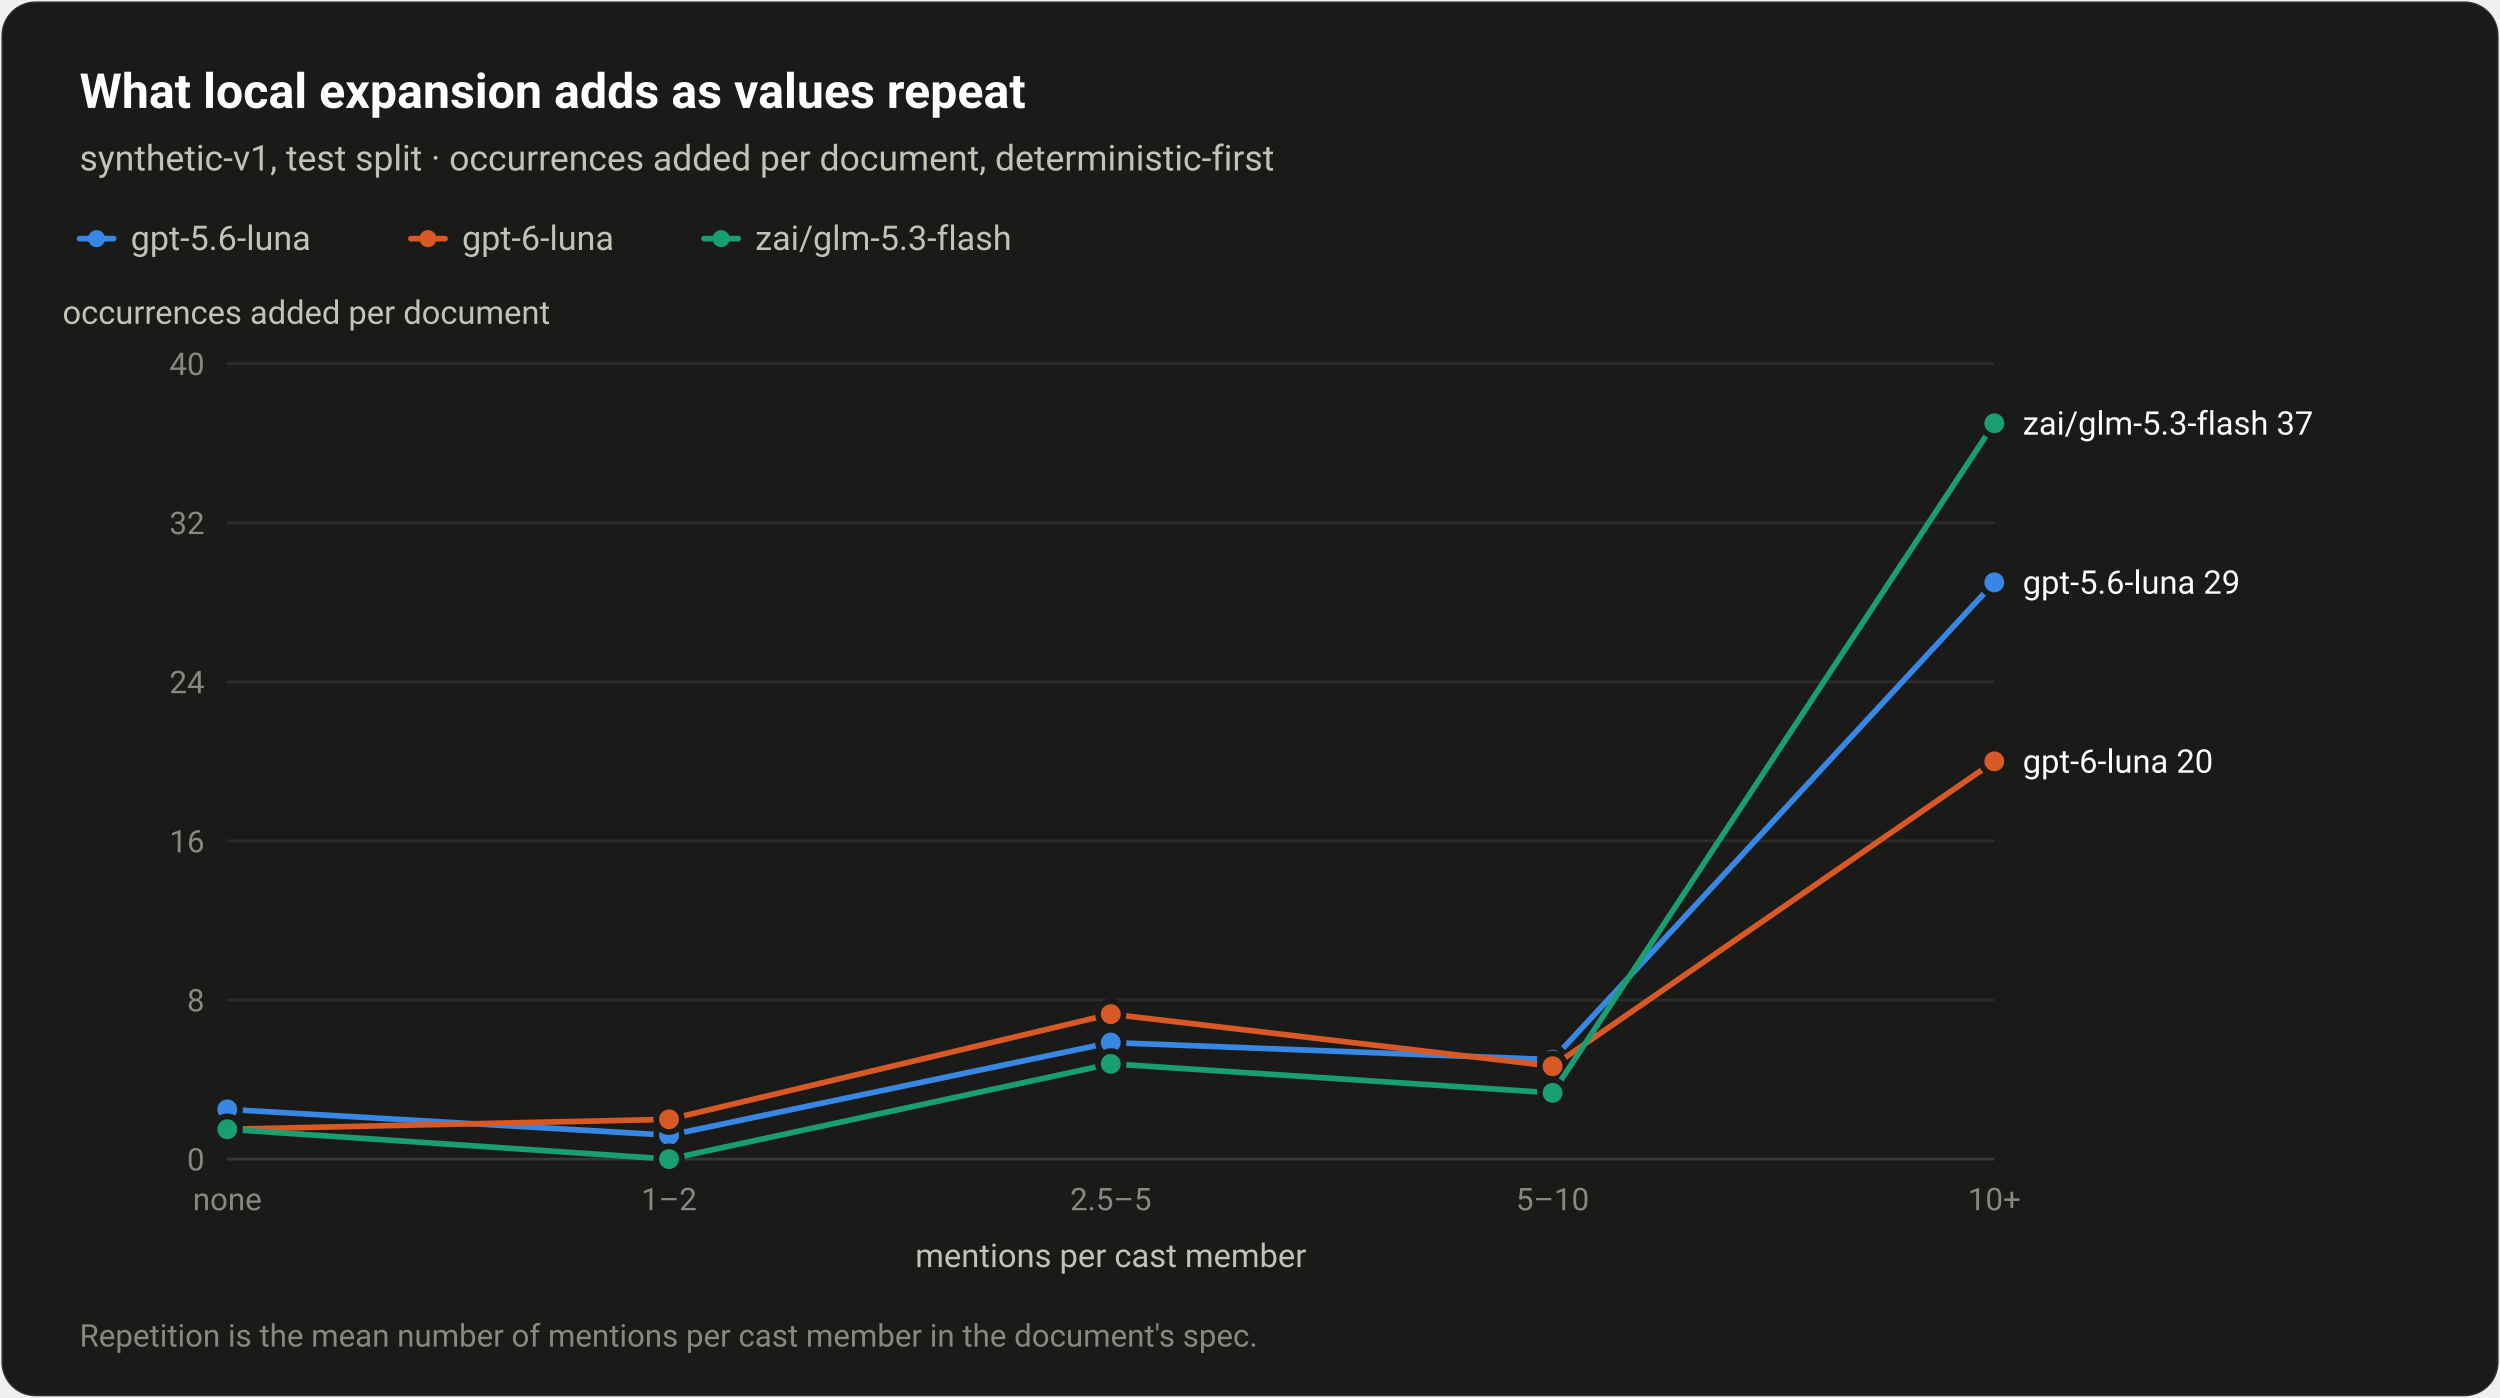
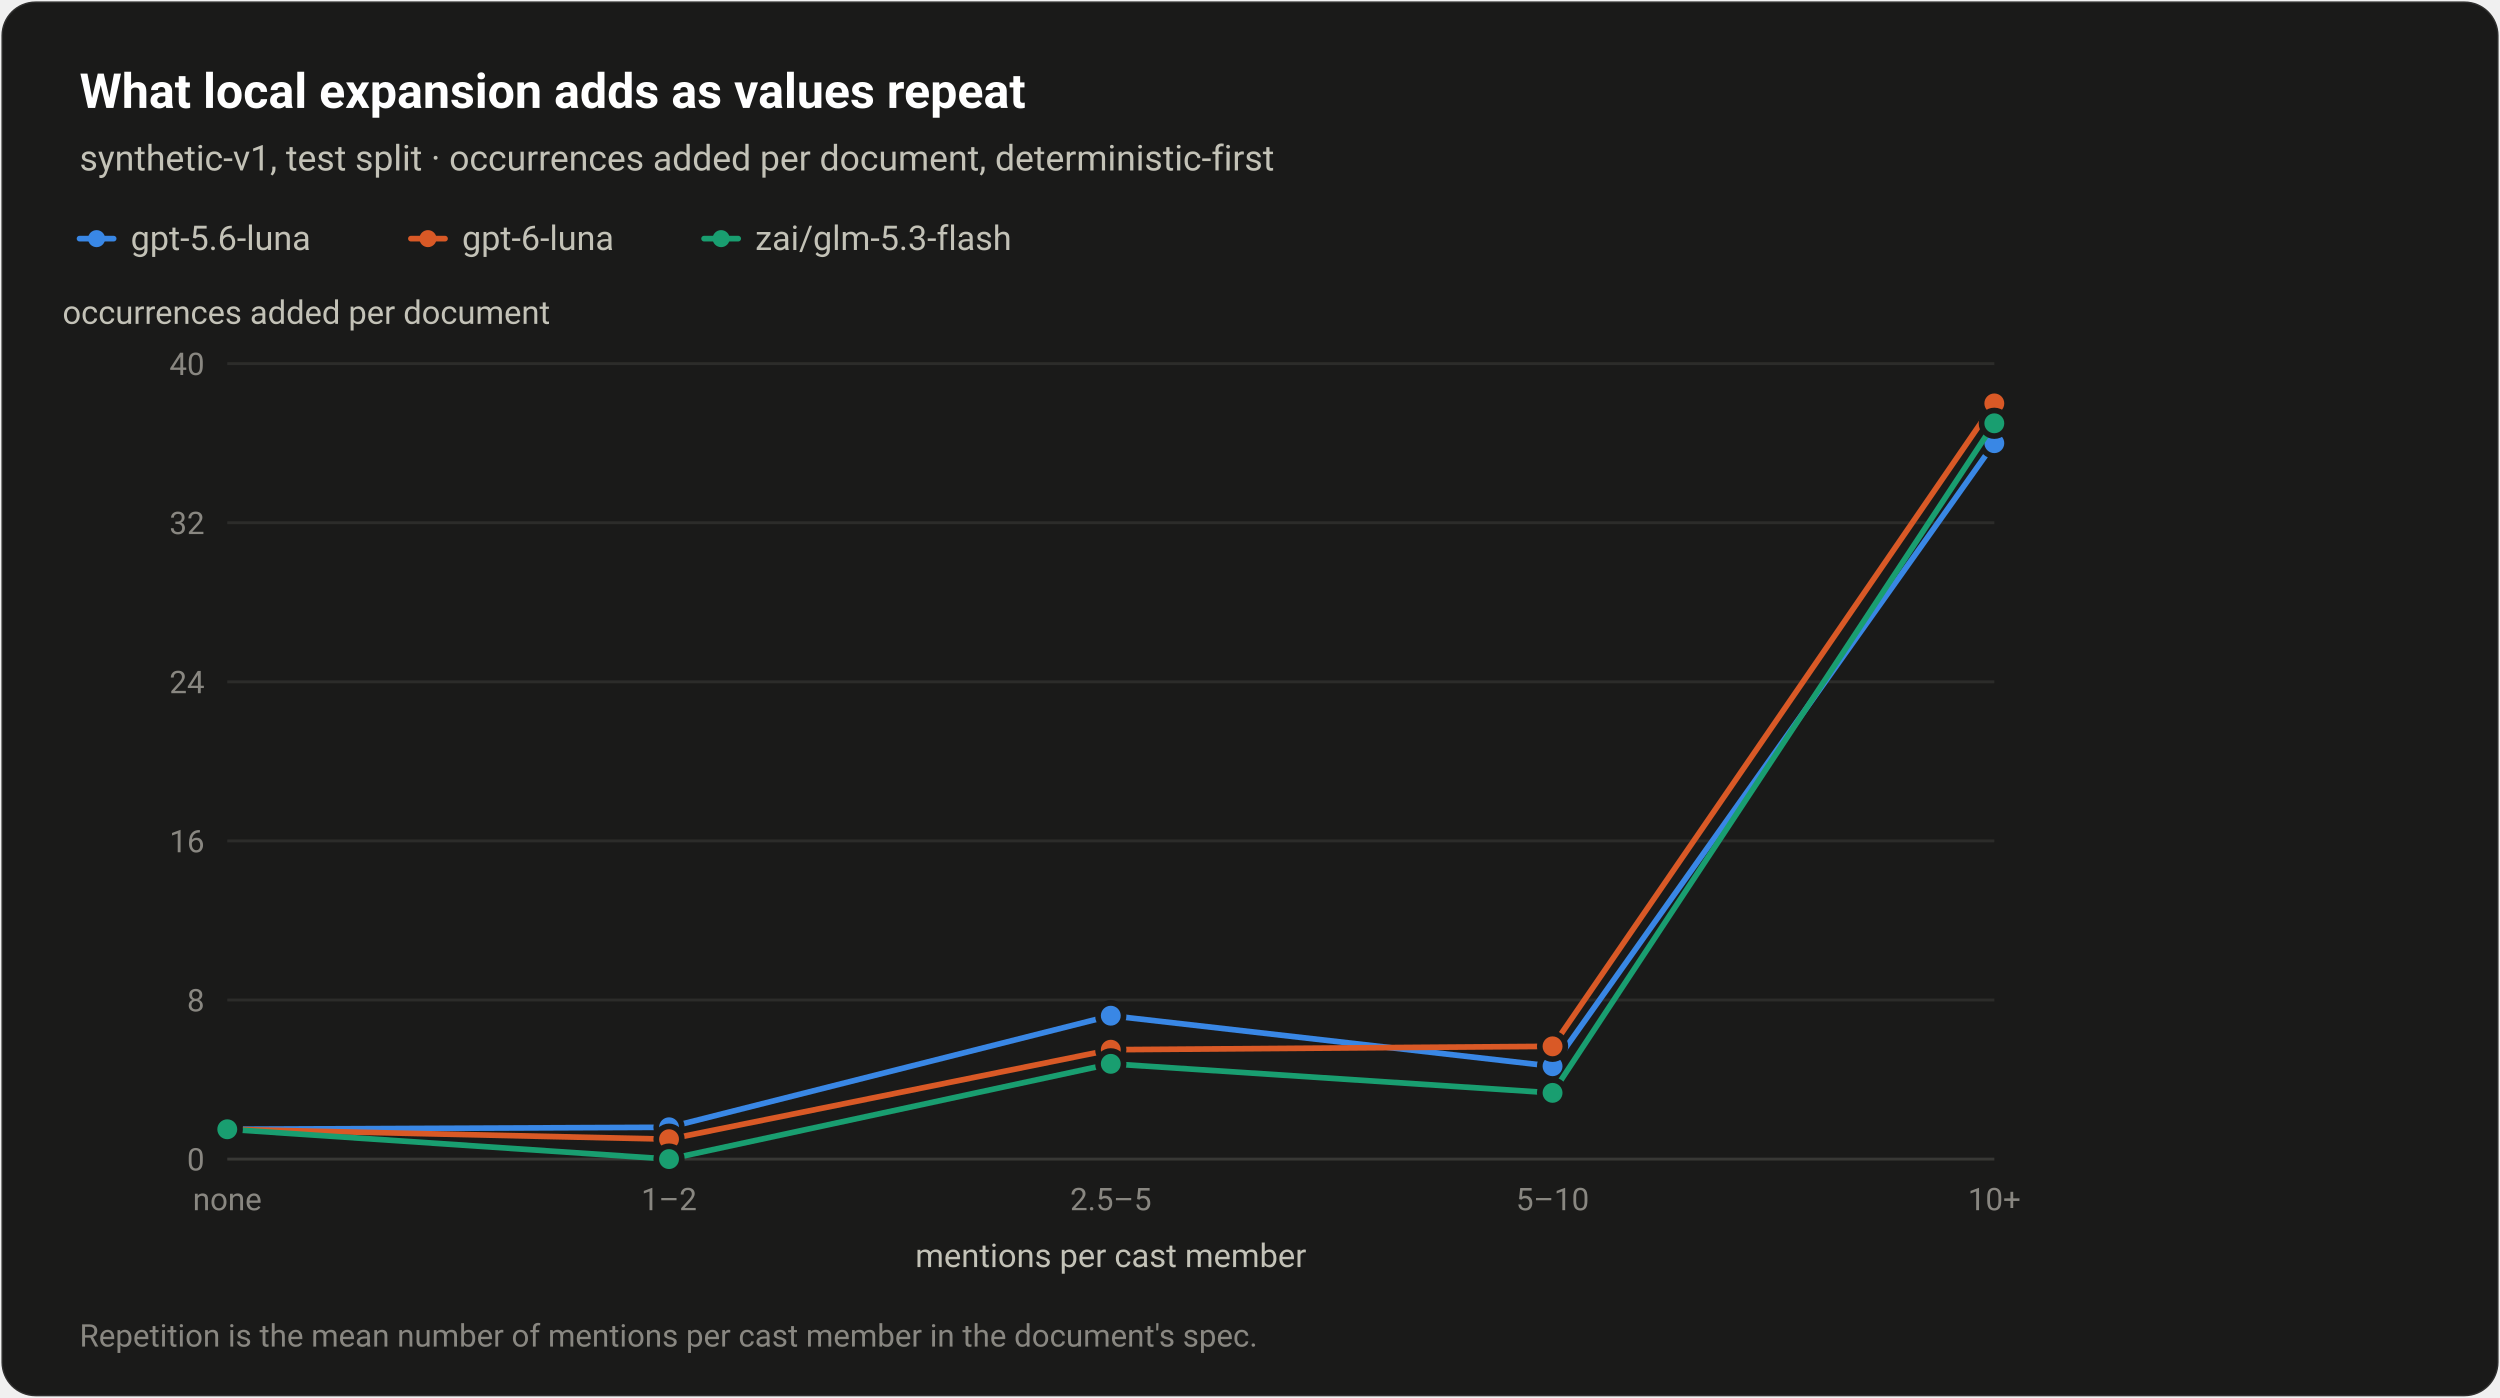
<svg xmlns="http://www.w3.org/2000/svg" width="880" height="492" viewBox="0 0 880 492" role="img" aria-labelledby="t d" font-family="system-ui, -apple-system, &quot;Segoe UI&quot;, Roboto, sans-serif">
  <rect x="0.5" y="0.5" width="879" height="491" rx="12" fill="#1a1a19" stroke="rgba(255,255,255,0.10)" />
  <text x="28" y="38" font-size="17" font-weight="600" fill="#ffffff">What local expansion adds as values repeat</text>
  <text x="28" y="60" font-size="12.5" fill="#c3c2b7">synthetic-v1, test split · occurrences added per document, deterministic-first</text>
  <line x1="28" y1="84" x2="40" y2="84" stroke="#3987e5" stroke-width="2" stroke-linecap="round" />
  <circle cx="34" cy="84" r="3" fill="#3987e5" />
  <text x="46" y="88" font-size="12" fill="#c3c2b7">gpt-5.6-luna</text>
  <line x1="144.64" y1="84" x2="156.64" y2="84" stroke="#d95926" stroke-width="2" stroke-linecap="round" />
  <circle cx="150.64" cy="84" r="3" fill="#d95926" />
  <text x="162.64" y="88" font-size="12" fill="#c3c2b7">gpt-6-luna</text>
  <line x1="247.84" y1="84" x2="259.84" y2="84" stroke="#199e70" stroke-width="2" stroke-linecap="round" />
  <circle cx="253.84" cy="84" r="3" fill="#199e70" />
  <text x="265.84" y="88" font-size="12" fill="#c3c2b7">zai/glm-5.3-flash</text>
  <line x1="80" y1="408" x2="702" y2="408" stroke="#383835" />
  <text x="72" y="412" font-size="11" fill="#898781" text-anchor="end">0</text>
  <line x1="80" y1="352" x2="702" y2="352" stroke="#2c2c2a" />
  <text x="72" y="356" font-size="11" fill="#898781" text-anchor="end">8</text>
  <line x1="80" y1="296" x2="702" y2="296" stroke="#2c2c2a" />
  <text x="72" y="300" font-size="11" fill="#898781" text-anchor="end">16</text>
  <line x1="80" y1="240" x2="702" y2="240" stroke="#2c2c2a" />
  <text x="72" y="244" font-size="11" fill="#898781" text-anchor="end">24</text>
  <line x1="80" y1="184" x2="702" y2="184" stroke="#2c2c2a" />
  <text x="72" y="188" font-size="11" fill="#898781" text-anchor="end">32</text>
  <line x1="80" y1="128" x2="702" y2="128" stroke="#2c2c2a" />
  <text x="72" y="132" font-size="11" fill="#898781" text-anchor="end">40</text>
  <text x="80" y="426" font-size="11" fill="#898781" text-anchor="middle">none</text>
  <text x="235.5" y="426" font-size="11" fill="#898781" text-anchor="middle">1–2</text>
  <text x="391" y="426" font-size="11" fill="#898781" text-anchor="middle">2.5–5</text>
  <text x="546.5" y="426" font-size="11" fill="#898781" text-anchor="middle">5–10</text>
  <text x="702" y="426" font-size="11" fill="#898781" text-anchor="middle">10+</text>
  <text x="391" y="446" font-size="11.5" fill="#c3c2b7" text-anchor="middle">mentions per cast member</text>
  <text x="22" y="114" font-size="11.5" fill="#c3c2b7">occurrences added per document</text>
-   <polyline points="80,390.5 235.5,399.6 391,366.98 546.5,373 702,205" fill="none" stroke="#3987e5" stroke-width="2" stroke-linejoin="round" stroke-linecap="round" />
+   <polyline points="80,397.5 235.5,396.8 391,357.53 546.5,375.31 702,156" fill="none" stroke="#3987e5" stroke-width="2" stroke-linejoin="round" stroke-linecap="round" />
  <g>
-     <circle cx="80" cy="390.5" r="12" fill="transparent" />
-     <circle cx="80" cy="390.5" r="4.5" fill="#3987e5" stroke="#1a1a19" stroke-width="2" />
+     <circle cx="80" cy="397.5" r="12" fill="transparent" />
+     <circle cx="80" cy="397.5" r="4.5" fill="#3987e5" stroke="#1a1a19" stroke-width="2" />
  </g>
  <g>
-     <circle cx="235.5" cy="399.6" r="12" fill="transparent" />
-     <circle cx="235.5" cy="399.6" r="4.5" fill="#3987e5" stroke="#1a1a19" stroke-width="2" />
+     <circle cx="235.5" cy="396.8" r="12" fill="transparent" />
+     <circle cx="235.5" cy="396.8" r="4.5" fill="#3987e5" stroke="#1a1a19" stroke-width="2" />
  </g>
  <g>
-     <circle cx="391" cy="366.98" r="12" fill="transparent" />
-     <circle cx="391" cy="366.98" r="4.5" fill="#3987e5" stroke="#1a1a19" stroke-width="2" />
+     <circle cx="391" cy="357.53" r="12" fill="transparent" />
+     <circle cx="391" cy="357.53" r="4.5" fill="#3987e5" stroke="#1a1a19" stroke-width="2" />
  </g>
  <g>
-     <circle cx="546.5" cy="373" r="12" fill="transparent" />
-     <circle cx="546.5" cy="373" r="4.5" fill="#3987e5" stroke="#1a1a19" stroke-width="2" />
+     <circle cx="546.5" cy="375.31" r="12" fill="transparent" />
+     <circle cx="546.5" cy="375.31" r="4.5" fill="#3987e5" stroke="#1a1a19" stroke-width="2" />
  </g>
  <g>
-     <circle cx="702" cy="205" r="12" fill="transparent" />
-     <circle cx="702" cy="205" r="4.5" fill="#3987e5" stroke="#1a1a19" stroke-width="2" />
+     <circle cx="702" cy="156" r="12" fill="transparent" />
+     <circle cx="702" cy="156" r="4.5" fill="#3987e5" stroke="#1a1a19" stroke-width="2" />
  </g>
-   <polyline points="80,397.5 235.5,394 391,356.97 546.5,375.31 702,268" fill="none" stroke="#d95926" stroke-width="2" stroke-linejoin="round" stroke-linecap="round" />
+   <polyline points="80,397.5 235.5,401 391,369.5 546.5,368.31 702,142" fill="none" stroke="#d95926" stroke-width="2" stroke-linejoin="round" stroke-linecap="round" />
  <g>
    <circle cx="80" cy="397.5" r="12" fill="transparent" />
    <circle cx="80" cy="397.5" r="4.5" fill="#d95926" stroke="#1a1a19" stroke-width="2" />
  </g>
  <g>
-     <circle cx="235.5" cy="394" r="12" fill="transparent" />
-     <circle cx="235.5" cy="394" r="4.5" fill="#d95926" stroke="#1a1a19" stroke-width="2" />
+     <circle cx="235.5" cy="401" r="12" fill="transparent" />
+     <circle cx="235.5" cy="401" r="4.5" fill="#d95926" stroke="#1a1a19" stroke-width="2" />
  </g>
  <g>
-     <circle cx="391" cy="356.97" r="12" fill="transparent" />
-     <circle cx="391" cy="356.97" r="4.5" fill="#d95926" stroke="#1a1a19" stroke-width="2" />
+     <circle cx="391" cy="369.5" r="12" fill="transparent" />
+     <circle cx="391" cy="369.5" r="4.5" fill="#d95926" stroke="#1a1a19" stroke-width="2" />
  </g>
  <g>
-     <circle cx="546.5" cy="375.31" r="12" fill="transparent" />
-     <circle cx="546.5" cy="375.31" r="4.5" fill="#d95926" stroke="#1a1a19" stroke-width="2" />
+     <circle cx="546.5" cy="368.31" r="12" fill="transparent" />
+     <circle cx="546.5" cy="368.31" r="4.5" fill="#d95926" stroke="#1a1a19" stroke-width="2" />
  </g>
  <g>
-     <circle cx="702" cy="268" r="12" fill="transparent" />
-     <circle cx="702" cy="268" r="4.5" fill="#d95926" stroke="#1a1a19" stroke-width="2" />
+     <circle cx="702" cy="142" r="12" fill="transparent" />
+     <circle cx="702" cy="142" r="4.5" fill="#d95926" stroke="#1a1a19" stroke-width="2" />
  </g>
  <polyline points="80,397.5 235.5,408 391,374.47 546.5,384.69 702,149" fill="none" stroke="#199e70" stroke-width="2" stroke-linejoin="round" stroke-linecap="round" />
  <g>
    <circle cx="80" cy="397.5" r="12" fill="transparent" />
    <circle cx="80" cy="397.5" r="4.5" fill="#199e70" stroke="#1a1a19" stroke-width="2" />
  </g>
  <g>
    <circle cx="235.5" cy="408" r="12" fill="transparent" />
    <circle cx="235.5" cy="408" r="4.5" fill="#199e70" stroke="#1a1a19" stroke-width="2" />
  </g>
  <g>
    <circle cx="391" cy="374.47" r="12" fill="transparent" />
    <circle cx="391" cy="374.47" r="4.5" fill="#199e70" stroke="#1a1a19" stroke-width="2" />
  </g>
  <g>
    <circle cx="546.5" cy="384.69" r="12" fill="transparent" />
    <circle cx="546.5" cy="384.69" r="4.5" fill="#199e70" stroke="#1a1a19" stroke-width="2" />
  </g>
  <g>
    <circle cx="702" cy="149" r="12" fill="transparent" />
    <circle cx="702" cy="149" r="4.5" fill="#199e70" stroke="#1a1a19" stroke-width="2" />
  </g>
-   <text x="712" y="153" font-size="11.5" fill="#ffffff">zai/glm-5.3-flash  37</text>
-   <text x="712" y="209" font-size="11.5" fill="#ffffff">gpt-5.6-luna  29</text>
-   <text x="712" y="272" font-size="11.5" fill="#ffffff">gpt-6-luna  20</text>
  <text x="28" y="474" font-size="11" fill="#898781">Repetition is the mean number of mentions per cast member in the document's spec.</text>
</svg>
